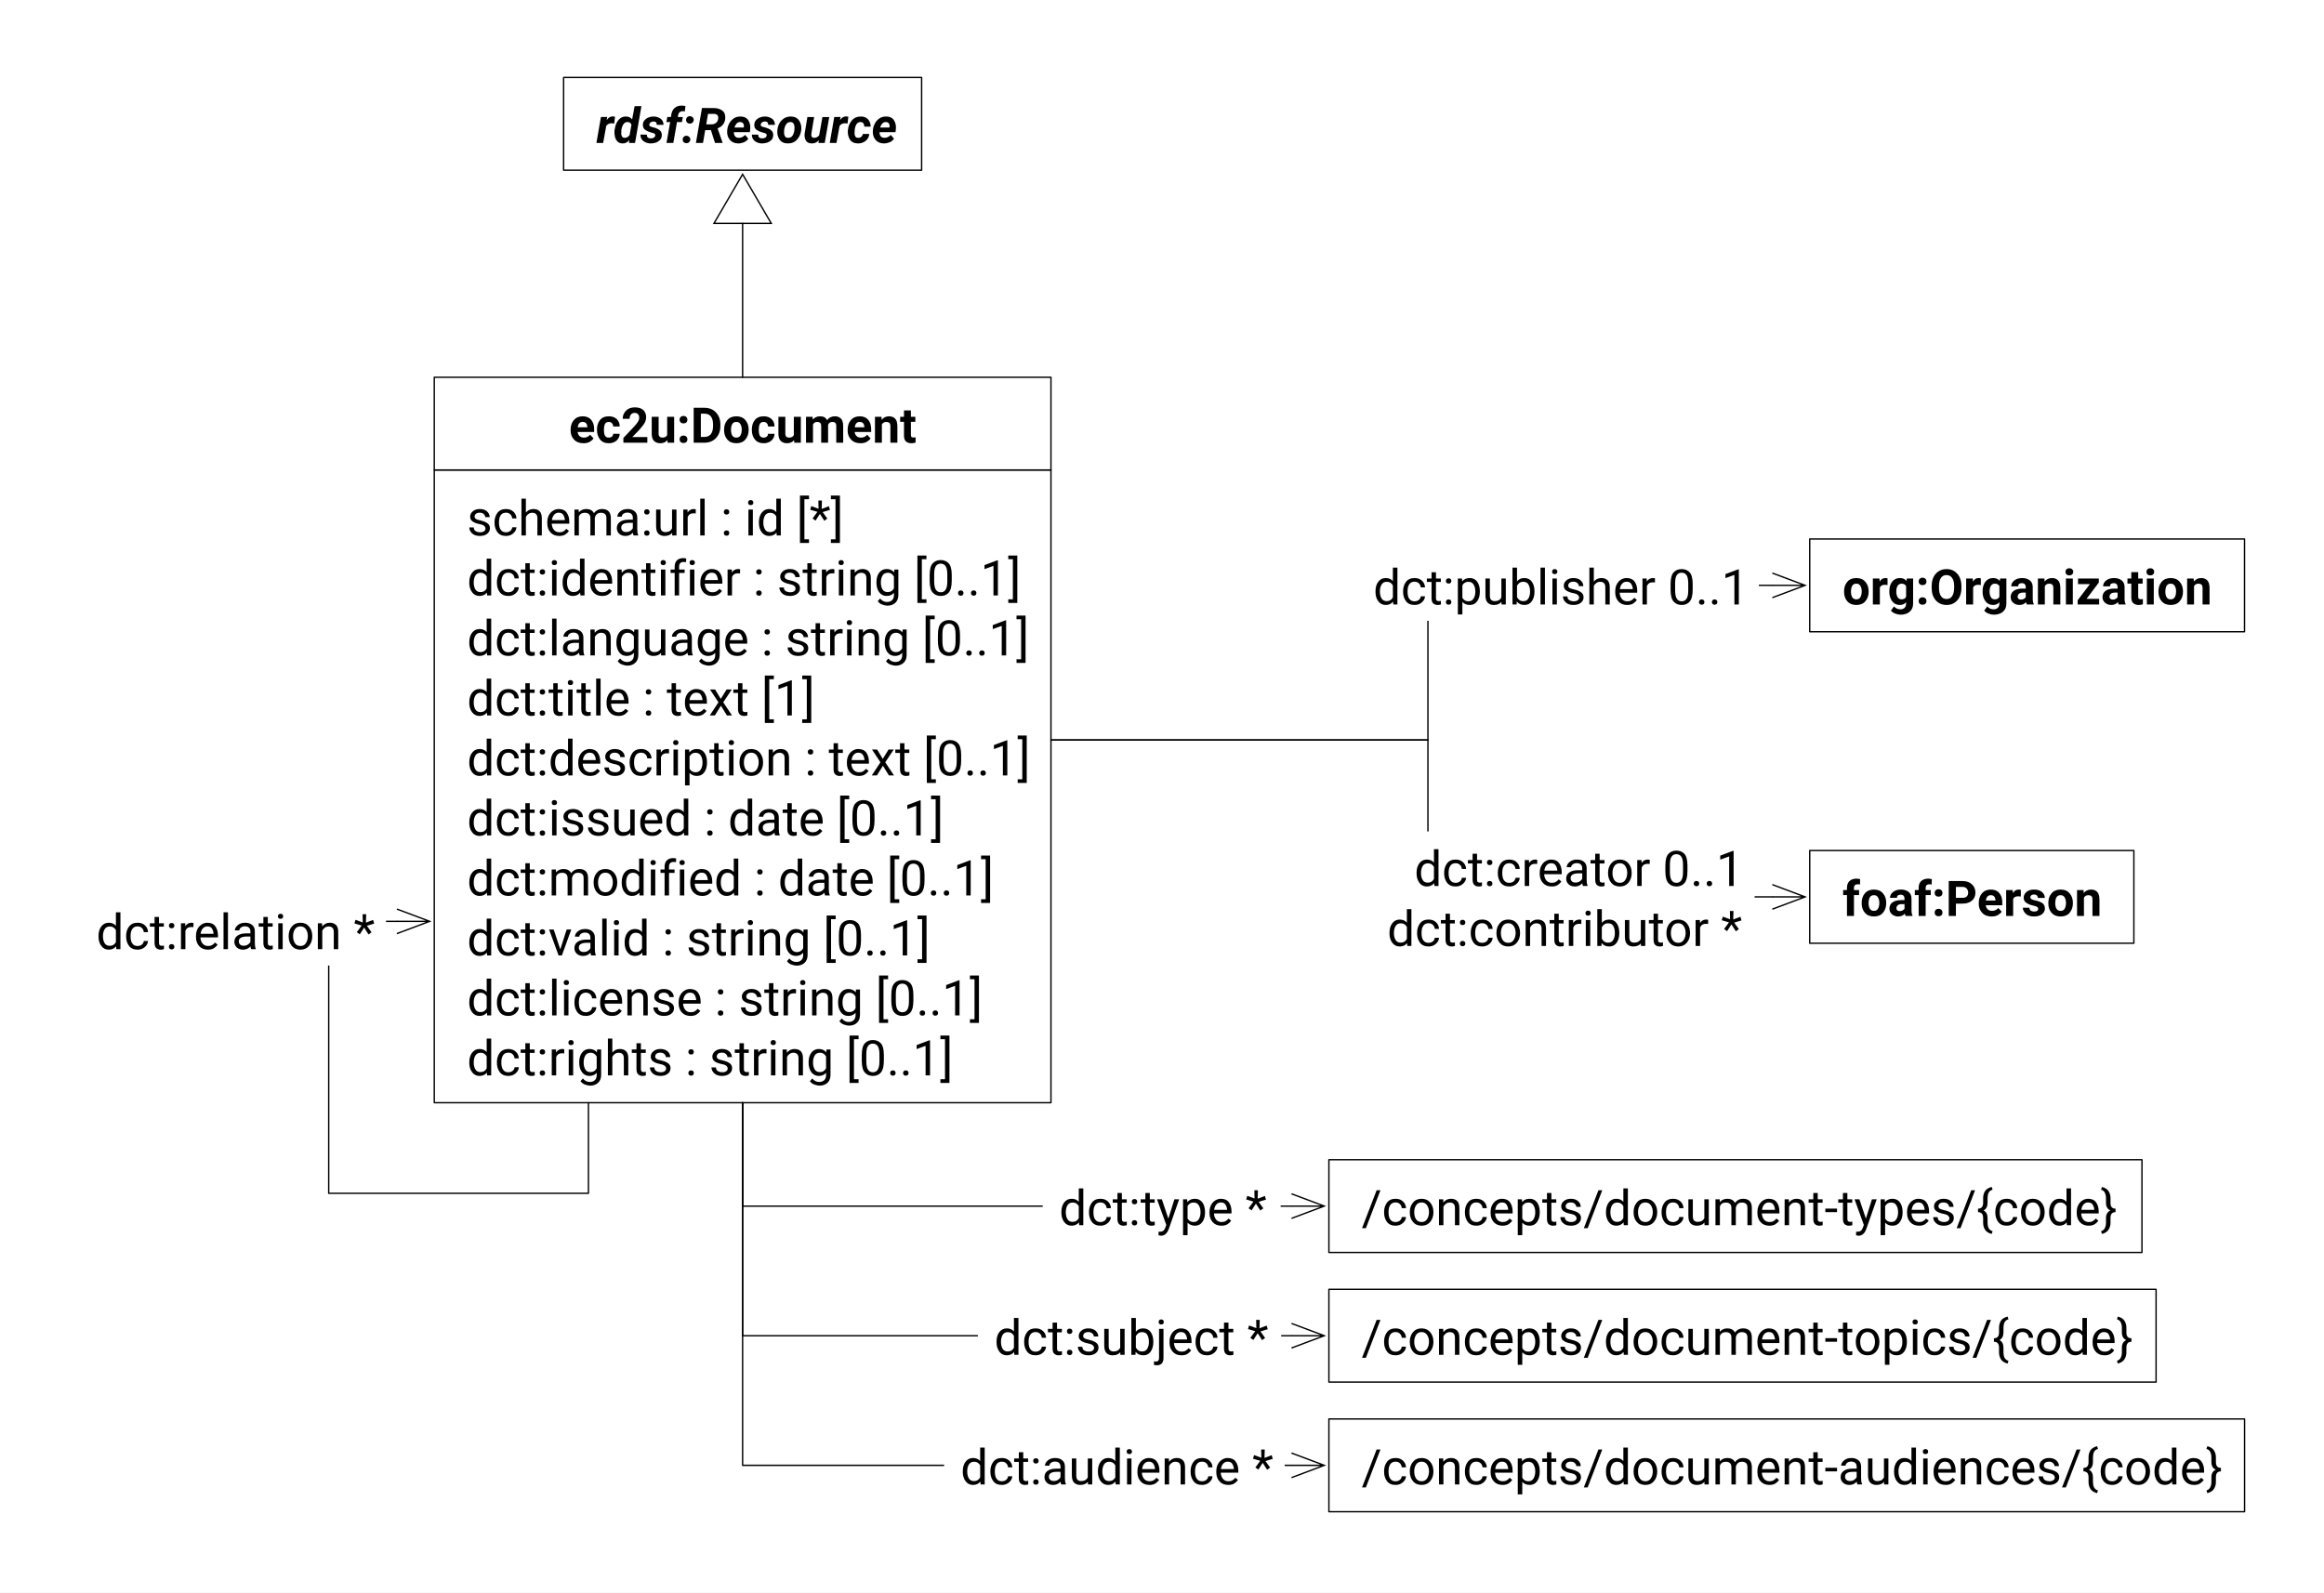
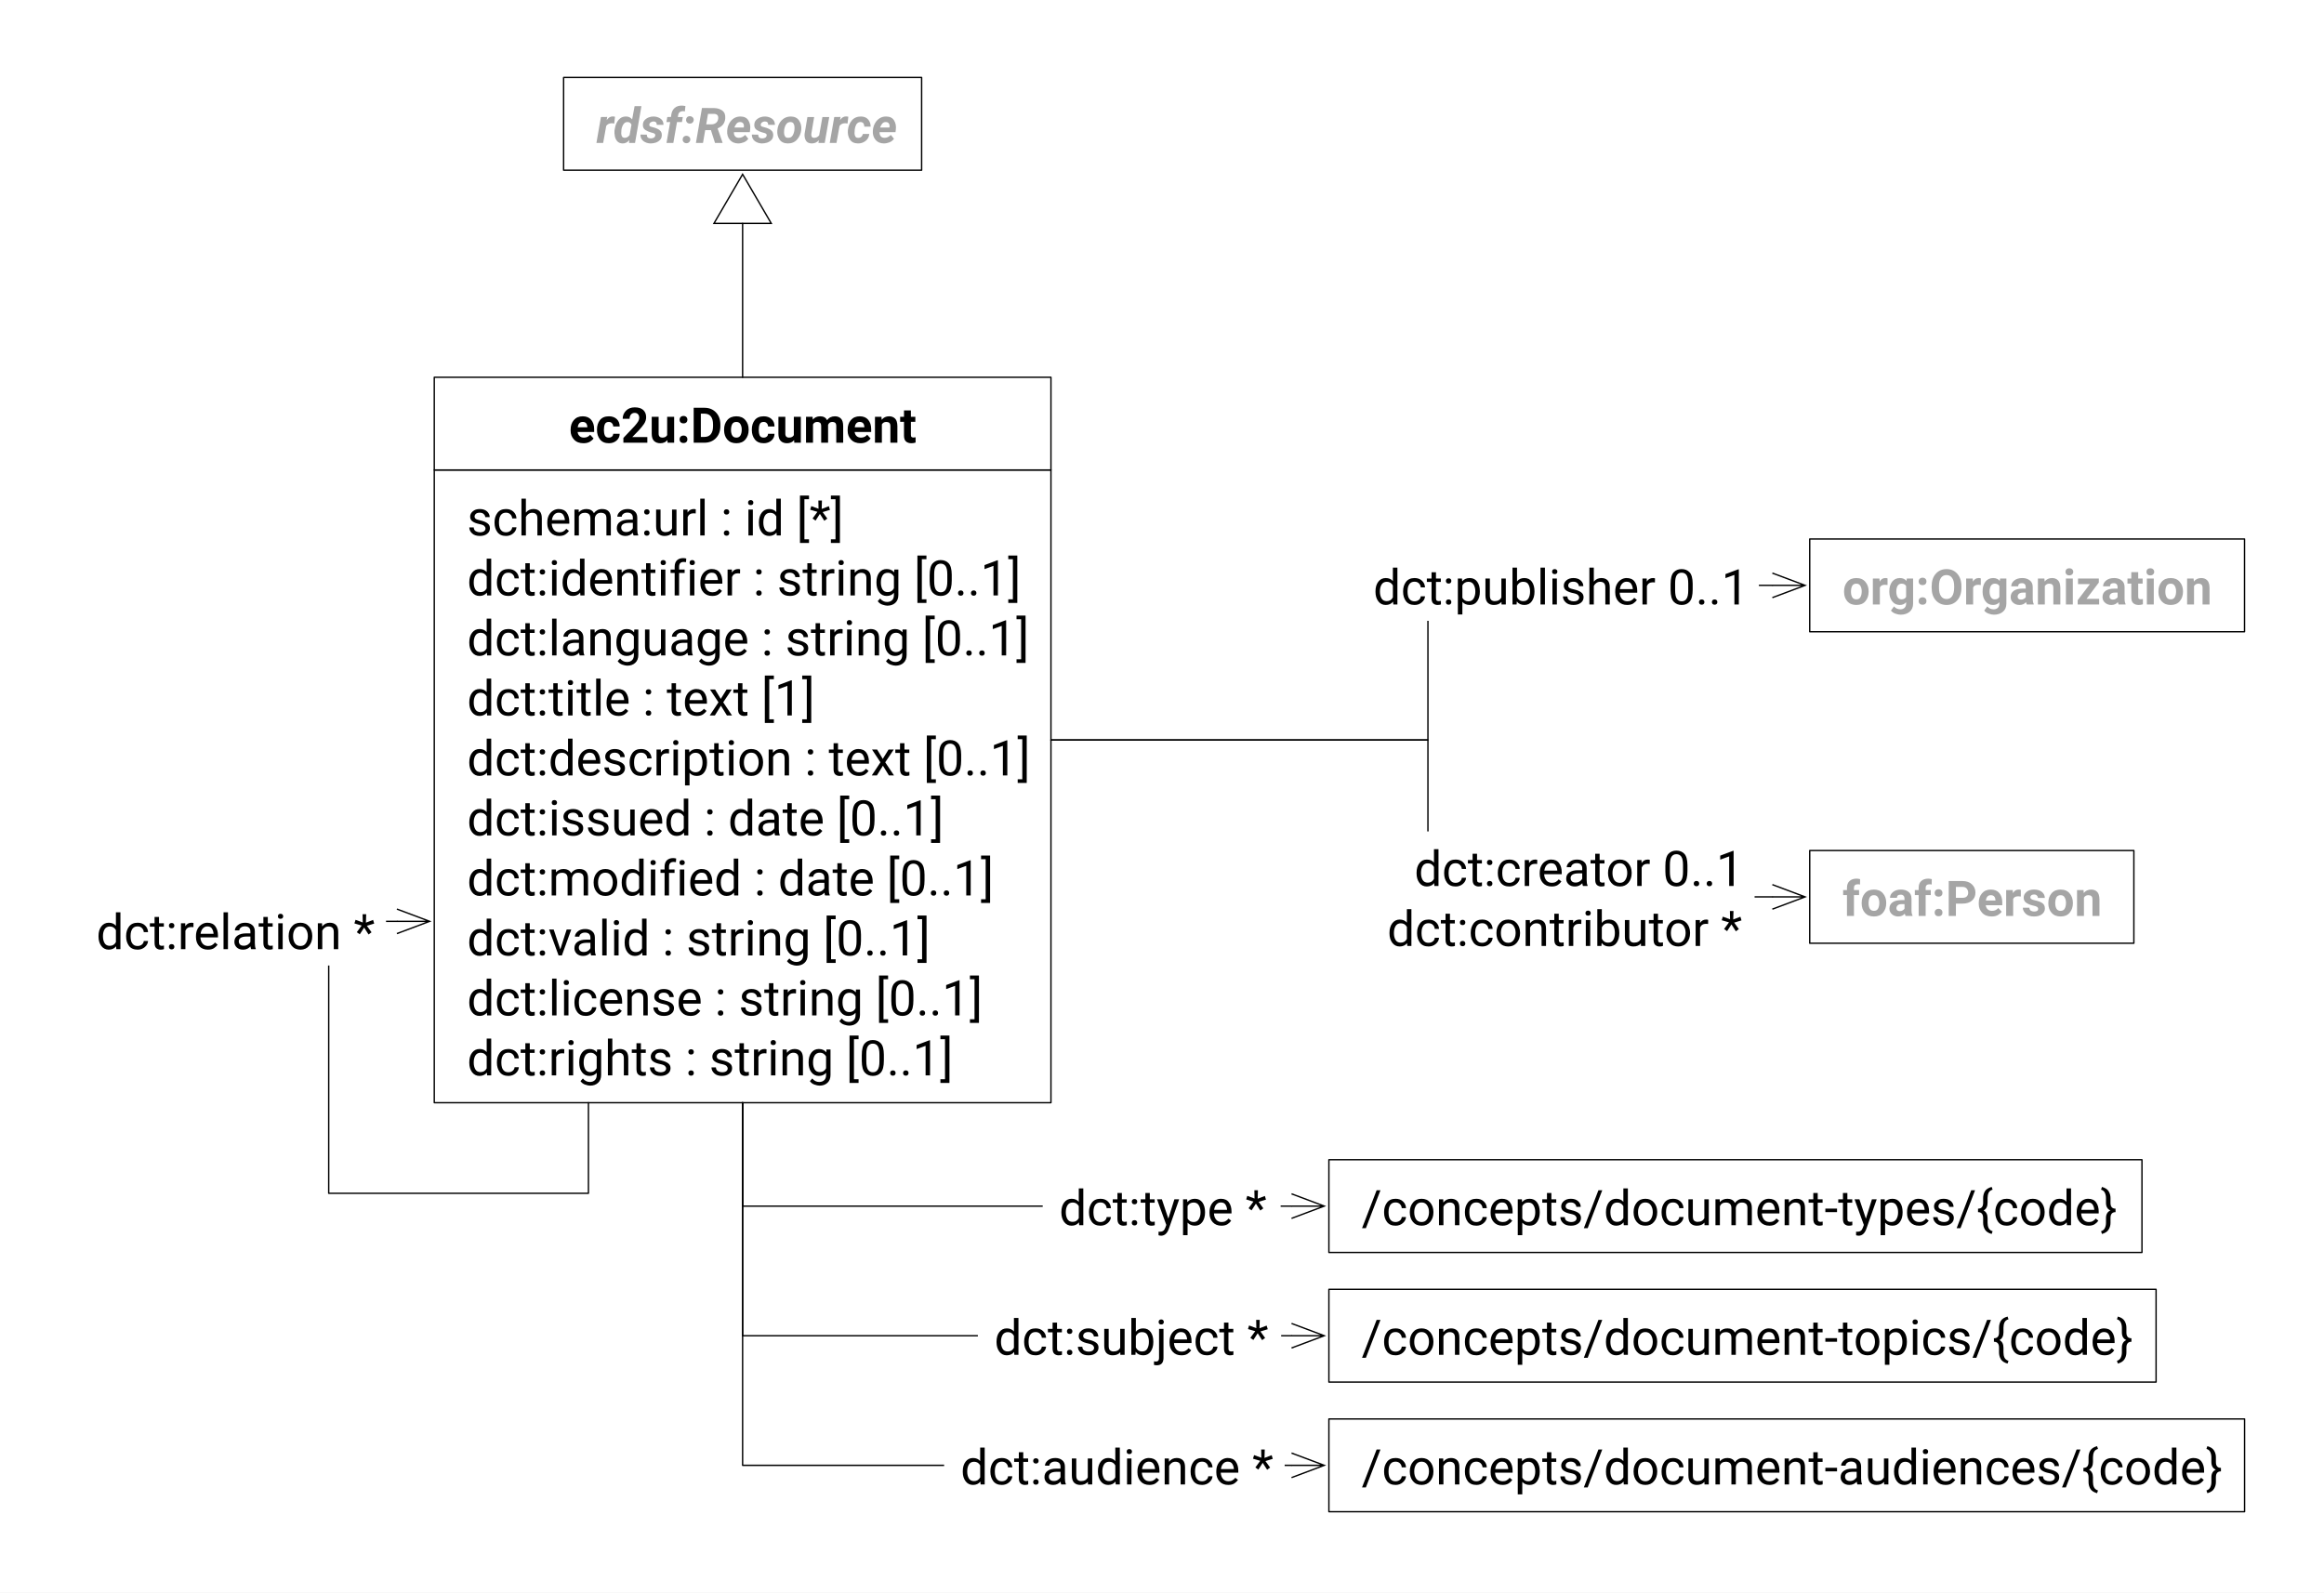
<svg xmlns="http://www.w3.org/2000/svg" xmlns:xlink="http://www.w3.org/1999/xlink" version="1.1" viewBox="-77 68 426 292" width="426" height="292">
  <defs>
    <marker orient="auto" overflow="visible" markerUnits="strokeWidth" id="UMLInheritance_Marker" stroke-linejoin="miter" stroke-miterlimit="10" viewBox="-1 -22 38 44" markerWidth="38" markerHeight="44" color="black">
      <g>
        <path d="M 36 0 L 0 -21 L 0 21 Z" fill="none" stroke="currentColor" stroke-width="1" />
      </g>
    </marker>
    <marker orient="auto" overflow="visible" markerUnits="strokeWidth" id="StickArrow_Marker" stroke-linejoin="miter" stroke-miterlimit="10" viewBox="-1 -10 26 20" markerWidth="26" markerHeight="20" color="black">
      <g>
        <path d="M 24 0 L 0 0 M 0 -9 L 24 0 L 0 9" fill="none" stroke="currentColor" stroke-width="1" />
      </g>
    </marker>
  </defs>
-   <g id="documents" stroke="none" stroke-opacity="1" stroke-dasharray="none" fill="none" fill-opacity="1">
+   <g id="documents" fill="none" fill-opacity="1" stroke="none" stroke-opacity="1" stroke-dasharray="none">
    <rect fill="white" x="-77" y="68" width="426" height="292" />
    <g id="documents_Layer_1">
      <g id="Group_2">
        <g id="Graphic_4">
          <rect x="2.603" y="154.17" width="113.043" height="116" fill="white" />
          <rect x="2.603" y="154.17" width="113.043" height="116" stroke="black" stroke-linecap="round" stroke-linejoin="round" stroke-width=".25" />
          <text transform="translate(8.603237 157.1697)" fill="black">
            <tspan font-family="Roboto" font-size="9" fill="black" x="0" y="9">schema:url : id [*]</tspan>
            <tspan font-family="Roboto" font-size="9" fill="black" x="0" y="20">dct:identifier : string
                            [0..1]
                        </tspan>
            <tspan font-family="Roboto" font-size="9" fill="black" x="0" y="31">dct:language : string
                            [0..1]
                        </tspan>
            <tspan font-family="Roboto" font-size="9" fill="black" x="0" y="42">dct:title : text [1]</tspan>
            <tspan font-family="Roboto" font-size="9" fill="black" x="0" y="53">dct:description : text
                            [0..1]
                        </tspan>
            <tspan font-family="Roboto" font-size="9" fill="black" x="0" y="64">dct:issued : date [0..1]
                        </tspan>
            <tspan font-family="Roboto" font-size="9" fill="black" x="0" y="75">dct:modified : date [0..1]
                        </tspan>
            <tspan font-family="Roboto" font-size="9" fill="black" x="0" y="86">dct:valid : string [0..1]
                        </tspan>
            <tspan font-family="Roboto" font-size="9" fill="black" x="0" y="97">dct:license : string
                            [0..1]
                        </tspan>
            <tspan font-family="Roboto" font-size="9" fill="black" x="0" y="108">dct:rights : string
                            [0..1]
                        </tspan>
          </text>
        </g>
        <g id="Graphic_3">
          <rect x="2.603" y="137.17" width="113.043" height="17" fill="white" />
          <rect x="2.603" y="137.17" width="113.043" height="17" stroke="black" stroke-linecap="round" stroke-linejoin="round" stroke-width=".25" />
          <text transform="translate(27.26901 140.1697)" fill="black">
            <tspan font-family="Roboto" font-weight="bold" font-size="9" fill="black" x="0" y="9">
                            ec2u:Document
                        </tspan>
          </text>
        </g>
      </g>
      <g id="Group_56">
        <g id="Graphic_57">
          <a xlink:href="resources.svg">
            <rect x="26.312" y="82.205" width="65.626" height="17" fill="white" />
            <rect x="26.312" y="82.205" width="65.626" height="17" stroke="black" stroke-linecap="round" stroke-linejoin="round" stroke-width=".25" />
-             <text transform="translate(32.31173 85.20473)" fill="black">
-               <tspan font-family="Roboto" font-style="italic" font-weight="bold" font-size="9" fill="black" x="0" y="9">rdsf:Resource
+             <text transform="translate(32.31173 85.20473)" fill="#a5a5a5">
+               <tspan font-family="Roboto" font-style="italic" font-weight="bold" font-size="9" fill="#a5a5a5" x="0" y="9">rdsf:Resource
                            </tspan>
            </text>
          </a>
        </g>
      </g>
      <g id="Line_114">
        <line x1="59.125" y1="137.17" x2="59.125" y2="108.955" marker-end="url(#UMLInheritance_Marker)" stroke="black" stroke-linecap="round" stroke-linejoin="round" stroke-width=".25" />
      </g>
      <g id="Group_120">
        <g id="Graphic_121">
          <a xlink:href="agents.svg">
            <rect x="254.731" y="223.937" width="59.417" height="17" fill="white" />
            <rect x="254.731" y="223.937" width="59.417" height="17" stroke="black" stroke-linecap="round" stroke-linejoin="round" stroke-width=".25" />
-             <text transform="translate(260.7308 226.937)" fill="black">
-               <tspan font-family="Roboto" font-weight="bold" font-size="9" fill="black" x="0" y="9">
+             <text transform="translate(260.7308 226.937)" fill="#a5a5a5">
+               <tspan font-family="Roboto" font-weight="bold" font-size="9" fill="#a5a5a5" x="0" y="9">
                                foaf:Person
                            </tspan>
            </text>
          </a>
        </g>
      </g>
      <g id="Line_132">
        <path d="M 115.647 203.67 L 184.747 203.67 L 184.747 175.323 L 247.881 175.323" marker-end="url(#StickArrow_Marker)" stroke="black" stroke-linecap="round" stroke-linejoin="round" stroke-width=".25" />
      </g>
      <g id="Graphic_131">
        <rect x="171.713" y="168.823" width="73.698" height="13" fill="white" />
        <text transform="translate(174.7131 169.8233)" fill="black">
          <tspan font-family="Roboto" font-size="9" fill="black" x="0" y="9">dct:publisher 0..1</tspan>
        </text>
      </g>
      <g id="Group_137">
        <g id="Graphic_138">
          <a xlink:href="agents.svg">
            <rect x="254.731" y="166.823" width="79.702" height="17" fill="white" />
            <rect x="254.731" y="166.823" width="79.702" height="17" stroke="black" stroke-linecap="round" stroke-linejoin="round" stroke-width=".25" />
-             <text transform="translate(260.7308 169.8233)" fill="black">
-               <tspan font-family="Roboto" font-weight="bold" font-size="9" fill="black" x="0" y="9">
+             <text transform="translate(260.7308 169.8233)" fill="#a5a5a5">
+               <tspan font-family="Roboto" font-weight="bold" font-size="9" fill="#a5a5a5" x="0" y="9">
                                org:Organization
                            </tspan>
            </text>
          </a>
        </g>
      </g>
      <g id="Line_172">
        <path d="M 115.647 203.67 L 184.747 203.67 L 184.747 232.437 L 247.881 232.437" marker-end="url(#StickArrow_Marker)" stroke="black" stroke-linecap="round" stroke-linejoin="round" stroke-width=".25" />
      </g>
      <g id="Graphic_173">
        <rect x="174.279" y="220.437" width="70.345" height="24" fill="white" />
        <text transform="translate(177.2787 221.437)" fill="black">
          <tspan font-family="Roboto" font-size="9" fill="black" x="4.966" y="9">dct:creator 0..1</tspan>
          <tspan font-family="Roboto" font-size="9" fill="black" x="0" y="20">dct:contributor *</tspan>
        </text>
      </g>
      <g id="Line_188">
        <path d="M 30.864 270.17 L 30.864 286.781 L -16.746 286.781 L -16.746 236.92 L -4.247 236.92" marker-end="url(#StickArrow_Marker)" stroke="black" stroke-linecap="round" stroke-linejoin="round" stroke-width=".25" />
      </g>
      <g id="Graphic_189">
        <rect x="-62.362" y="232.02" width="56.124" height="13" fill="white" />
        <text transform="translate(-59.36221 233.0197)" fill="black">
          <tspan font-family="Roboto" font-size="9" fill="black" x="0" y="9">dct:relation *</tspan>
        </text>
      </g>
      <g id="Line_168">
        <path d="M 59.125 270.17 L 59.125 289.13 L 159.743 289.13" marker-end="url(#StickArrow_Marker)" stroke="black" stroke-linecap="round" stroke-linejoin="round" stroke-width=".25" />
      </g>
      <g id="Line_186">
        <path d="M 59.125 270.17 L 59.125 336.658 L 159.743 336.658" marker-end="url(#StickArrow_Marker)" stroke="black" stroke-linecap="round" stroke-linejoin="round" stroke-width=".25" />
      </g>
      <g id="Graphic_169">
        <rect x="114.135" y="282.63" width="43.613" height="13" fill="white" />
        <text transform="translate(117.1355 283.6299)" fill="black">
          <tspan font-family="Roboto" font-size="9" fill="black" x="0" y="9">dct:type *</tspan>
        </text>
      </g>
      <g id="Line_170">
        <path d="M 59.125 270.17 L 59.125 312.894 L 159.743 312.894" marker-end="url(#StickArrow_Marker)" stroke="black" stroke-linecap="round" stroke-linejoin="round" stroke-width=".25" />
      </g>
      <g id="Graphic_171">
        <rect x="102.25" y="306.394" width="55.592" height="13" fill="white" />
        <text transform="translate(105.2496 307.3937)" fill="black">
          <tspan font-family="Roboto" font-size="9" fill="black" x="0" y="9">dct:subject *</tspan>
        </text>
      </g>
      <g id="Graphic_187">
        <rect x="96.061" y="330.157" width="62.421" height="13" fill="white" />
        <text transform="translate(99.06088 331.1575)" fill="black">
          <tspan font-family="Roboto" font-size="9" fill="black" x="0" y="9">dct:audience *</tspan>
        </text>
      </g>
      <g id="Graphic_205">
        <rect x="166.593" y="280.63" width="149.039" height="17" fill="white" />
        <rect x="166.593" y="280.63" width="149.039" height="17" stroke="black" stroke-linecap="round" stroke-linejoin="round" stroke-width=".25" />
        <text transform="translate(172.5926 283.6299)" fill="black">
          <tspan font-family="Roboto" font-size="9" fill="black" x="0" y="9">/concepts/document-types/{code}
                    </tspan>
        </text>
      </g>
      <g id="Graphic_206">
        <rect x="166.593" y="304.394" width="151.627" height="17" fill="white" />
        <rect x="166.593" y="304.394" width="151.627" height="17" stroke="black" stroke-linecap="round" stroke-linejoin="round" stroke-width=".25" />
        <text transform="translate(172.5926 307.3937)" fill="black">
          <tspan font-family="Roboto" font-size="9" fill="black" x="0" y="9">
                        /concepts/document-topics/{code}
                    </tspan>
        </text>
      </g>
      <g id="Graphic_207">
        <rect x="166.593" y="328.157" width="167.848" height="17" fill="white" />
        <rect x="166.593" y="328.157" width="167.848" height="17" stroke="black" stroke-linecap="round" stroke-linejoin="round" stroke-width=".25" />
        <text transform="translate(172.5926 331.1575)" fill="black">
          <tspan font-family="Roboto" font-size="9" fill="black" x="0" y="9">
                        /concepts/document-audiences/{code}
                    </tspan>
        </text>
      </g>
    </g>
  </g>
</svg>
